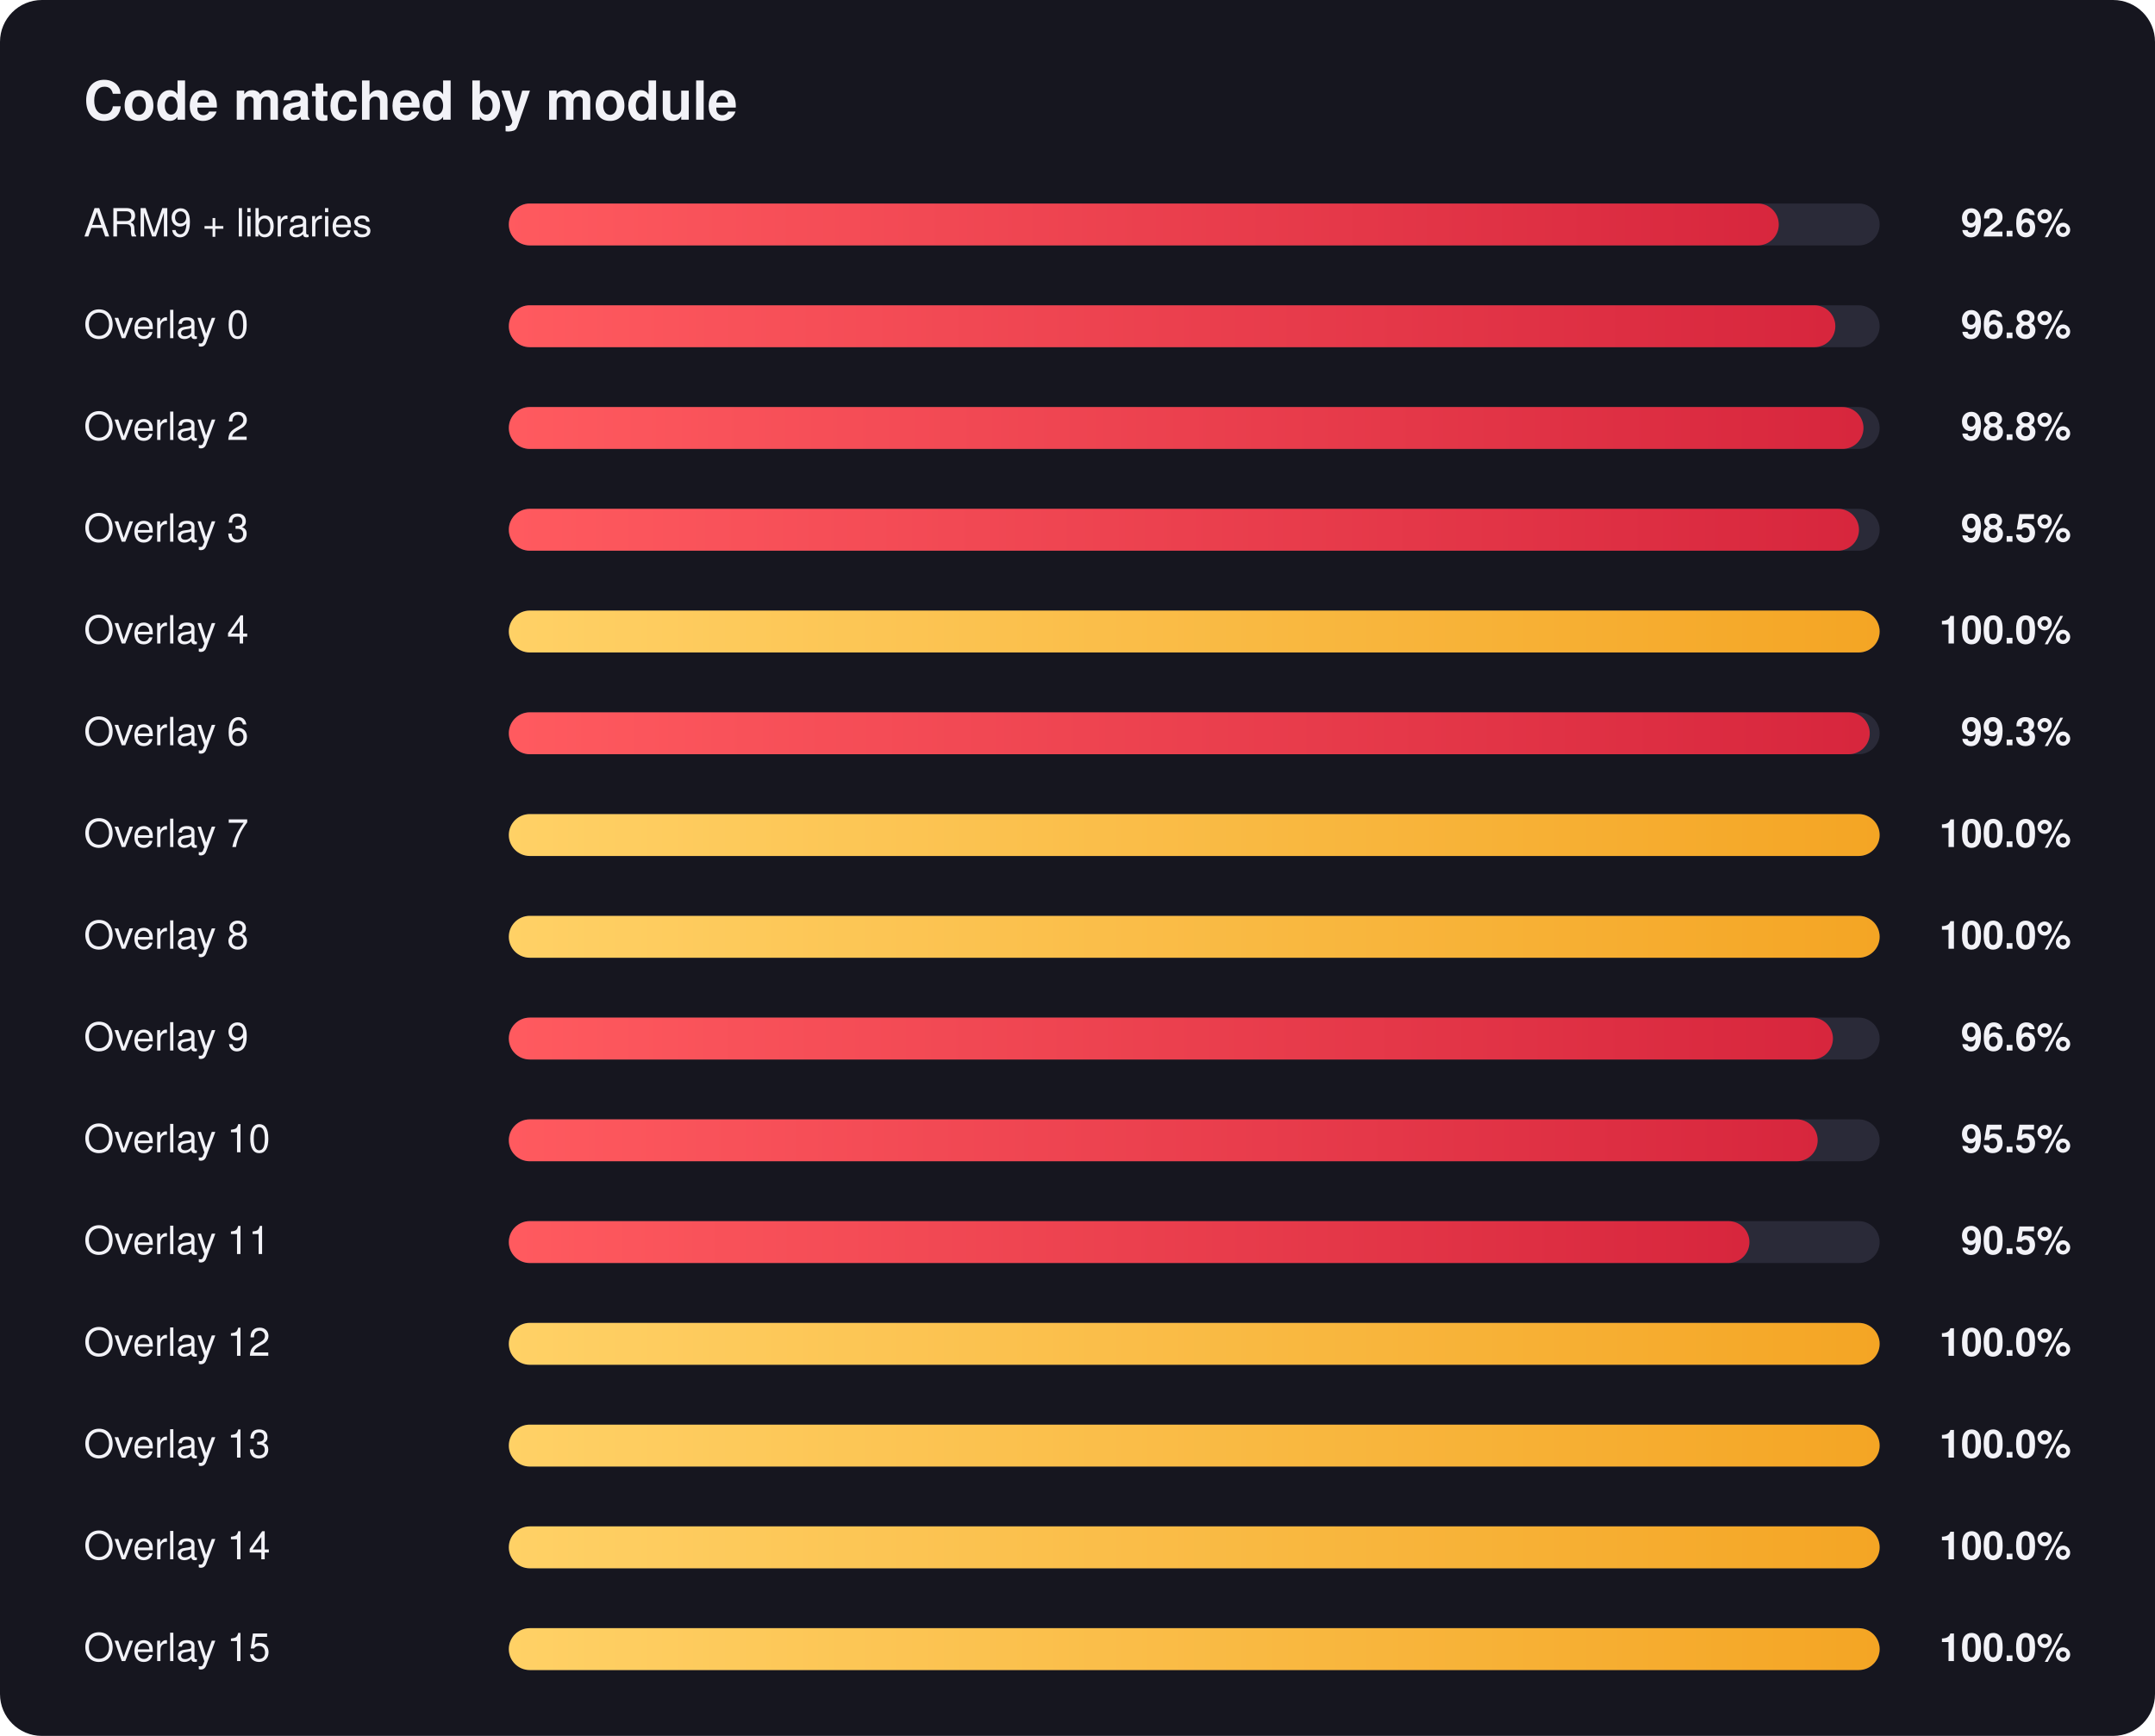
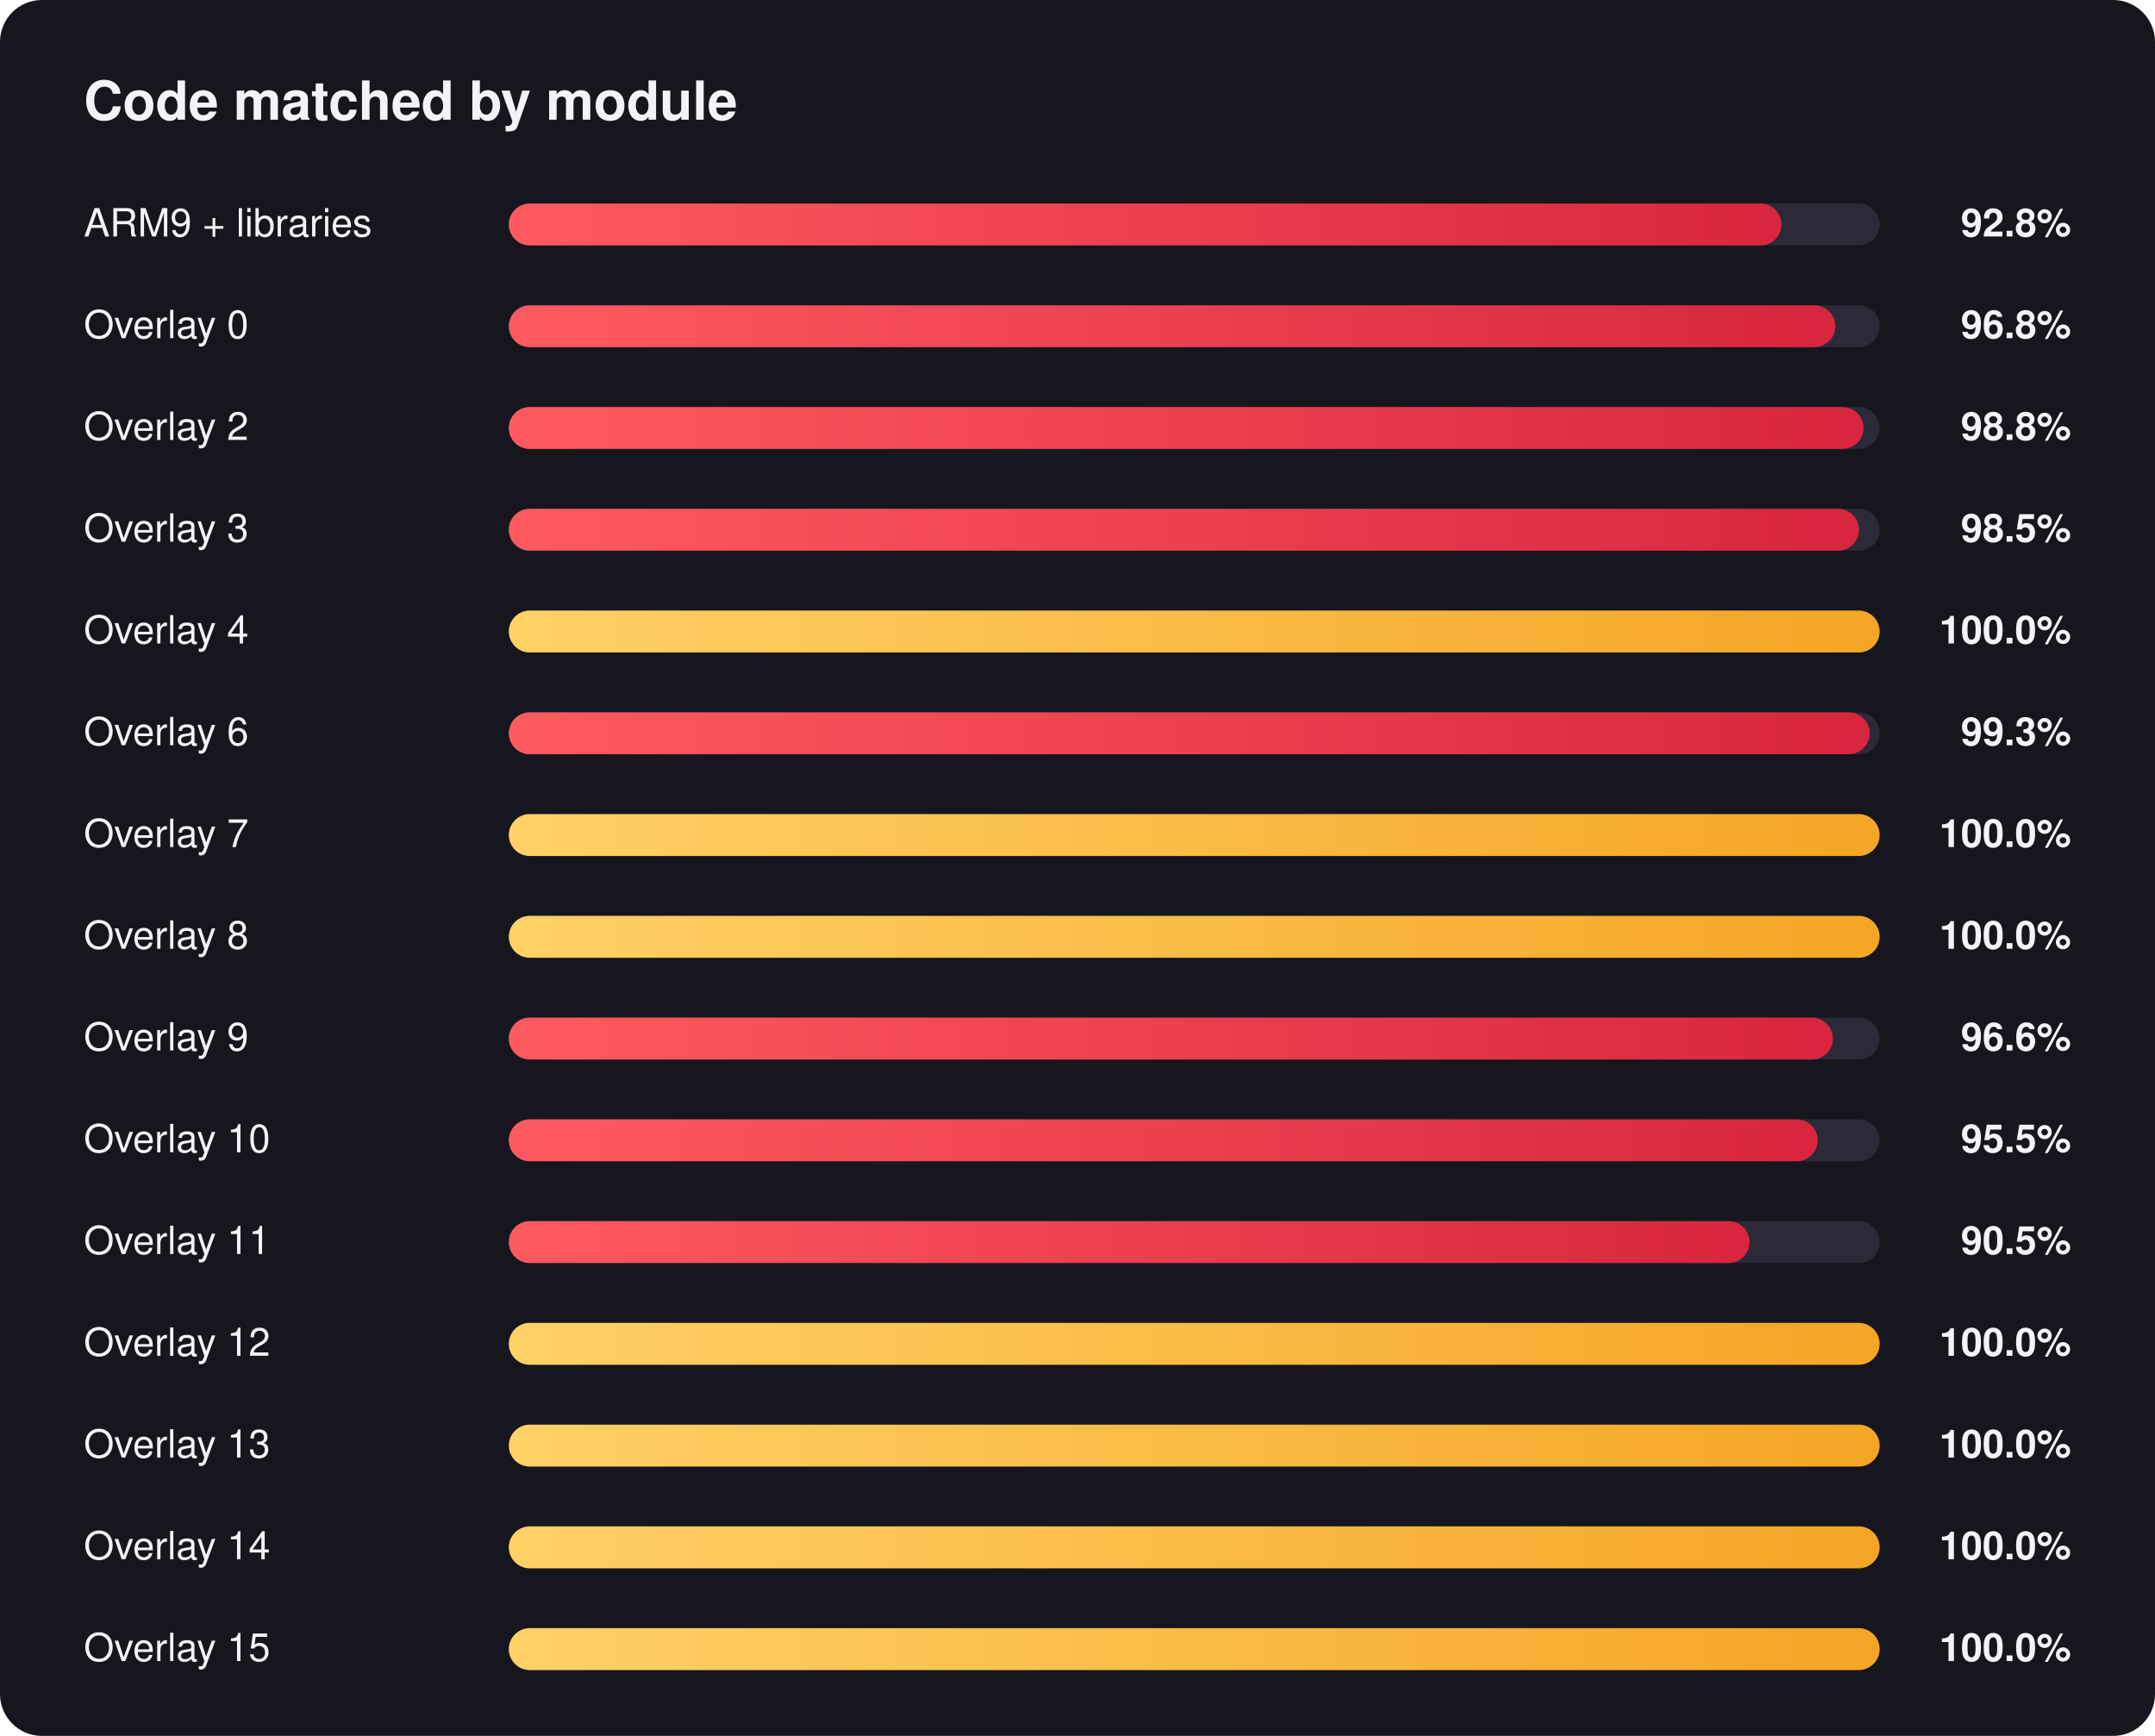
<svg xmlns="http://www.w3.org/2000/svg" width="720" height="580" viewBox="0 0 720 580" font-family="Segoe UI, Helvetica, Arial, sans-serif">
  <defs>
    <linearGradient id="red" x1="0" x2="1" y1="0" y2="0">
      <stop offset="0" stop-color="#ff5a5f" />
      <stop offset="1" stop-color="#d7263d" />
    </linearGradient>
    <linearGradient id="gold" x1="0" x2="1" y1="0" y2="0">
      <stop offset="0" stop-color="#ffd166" />
      <stop offset="1" stop-color="#f4a524" />
    </linearGradient>
  </defs>
  <rect width="720" height="580" rx="14" fill="#16161f" />
  <text x="28" y="40" fill="#f2f2f7" font-size="18" font-weight="700">Code matched by module</text>
  <text x="28" y="79" fill="#f2f2f7" font-size="13">ARM9 + libraries</text>
-   <text x="692" y="79" fill="#f2f2f7" font-size="13" font-weight="600" text-anchor="end">92.6%</text>
+   <text x="692" y="79" fill="#f2f2f7" font-size="13" font-weight="600" text-anchor="end">92.8%</text>
  <rect x="170" y="68" width="458" height="14" rx="7.0" fill="#2a2a38" />
-   <rect x="170" y="68" width="424.3" height="14" rx="7.0" fill="url(#red)" />
+   <rect x="170" y="68" width="425.2" height="14" rx="7.0" fill="url(#red)" />
  <text x="28" y="113" fill="#f2f2f7" font-size="13">Overlay 0</text>
  <text x="692" y="113" fill="#f2f2f7" font-size="13" font-weight="600" text-anchor="end">96.8%</text>
  <rect x="170" y="102" width="458" height="14" rx="7.0" fill="#2a2a38" />
  <rect x="170" y="102" width="443.2" height="14" rx="7.0" fill="url(#red)" />
  <text x="28" y="147" fill="#f2f2f7" font-size="13">Overlay 2</text>
  <text x="692" y="147" fill="#f2f2f7" font-size="13" font-weight="600" text-anchor="end">98.8%</text>
  <rect x="170" y="136" width="458" height="14" rx="7.0" fill="#2a2a38" />
  <rect x="170" y="136" width="452.6" height="14" rx="7.0" fill="url(#red)" />
  <text x="28" y="181" fill="#f2f2f7" font-size="13">Overlay 3</text>
  <text x="692" y="181" fill="#f2f2f7" font-size="13" font-weight="600" text-anchor="end">98.5%</text>
  <rect x="170" y="170" width="458" height="14" rx="7.0" fill="#2a2a38" />
  <rect x="170" y="170" width="451.1" height="14" rx="7.0" fill="url(#red)" />
  <text x="28" y="215" fill="#f2f2f7" font-size="13">Overlay 4</text>
  <text x="692" y="215" fill="#f2f2f7" font-size="13" font-weight="600" text-anchor="end">100.0%</text>
  <rect x="170" y="204" width="458" height="14" rx="7.0" fill="#2a2a38" />
  <rect x="170" y="204" width="458.0" height="14" rx="7.0" fill="url(#gold)" />
  <text x="28" y="249" fill="#f2f2f7" font-size="13">Overlay 6</text>
  <text x="692" y="249" fill="#f2f2f7" font-size="13" font-weight="600" text-anchor="end">99.3%</text>
  <rect x="170" y="238" width="458" height="14" rx="7.0" fill="#2a2a38" />
  <rect x="170" y="238" width="454.7" height="14" rx="7.0" fill="url(#red)" />
  <text x="28" y="283" fill="#f2f2f7" font-size="13">Overlay 7</text>
  <text x="692" y="283" fill="#f2f2f7" font-size="13" font-weight="600" text-anchor="end">100.0%</text>
  <rect x="170" y="272" width="458" height="14" rx="7.0" fill="#2a2a38" />
  <rect x="170" y="272" width="458.0" height="14" rx="7.0" fill="url(#gold)" />
  <text x="28" y="317" fill="#f2f2f7" font-size="13">Overlay 8</text>
  <text x="692" y="317" fill="#f2f2f7" font-size="13" font-weight="600" text-anchor="end">100.0%</text>
  <rect x="170" y="306" width="458" height="14" rx="7.0" fill="#2a2a38" />
  <rect x="170" y="306" width="458.0" height="14" rx="7.0" fill="url(#gold)" />
  <text x="28" y="351" fill="#f2f2f7" font-size="13">Overlay 9</text>
  <text x="692" y="351" fill="#f2f2f7" font-size="13" font-weight="600" text-anchor="end">96.6%</text>
  <rect x="170" y="340" width="458" height="14" rx="7.0" fill="#2a2a38" />
  <rect x="170" y="340" width="442.4" height="14" rx="7.0" fill="url(#red)" />
  <text x="28" y="385" fill="#f2f2f7" font-size="13">Overlay 10</text>
  <text x="692" y="385" fill="#f2f2f7" font-size="13" font-weight="600" text-anchor="end">95.5%</text>
  <rect x="170" y="374" width="458" height="14" rx="7.0" fill="#2a2a38" />
  <rect x="170" y="374" width="437.3" height="14" rx="7.0" fill="url(#red)" />
  <text x="28" y="419" fill="#f2f2f7" font-size="13">Overlay 11</text>
  <text x="692" y="419" fill="#f2f2f7" font-size="13" font-weight="600" text-anchor="end">90.5%</text>
  <rect x="170" y="408" width="458" height="14" rx="7.0" fill="#2a2a38" />
  <rect x="170" y="408" width="414.5" height="14" rx="7.0" fill="url(#red)" />
  <text x="28" y="453" fill="#f2f2f7" font-size="13">Overlay 12</text>
  <text x="692" y="453" fill="#f2f2f7" font-size="13" font-weight="600" text-anchor="end">100.0%</text>
  <rect x="170" y="442" width="458" height="14" rx="7.0" fill="#2a2a38" />
  <rect x="170" y="442" width="458.0" height="14" rx="7.0" fill="url(#gold)" />
  <text x="28" y="487" fill="#f2f2f7" font-size="13">Overlay 13</text>
  <text x="692" y="487" fill="#f2f2f7" font-size="13" font-weight="600" text-anchor="end">100.0%</text>
  <rect x="170" y="476" width="458" height="14" rx="7.0" fill="#2a2a38" />
  <rect x="170" y="476" width="458.0" height="14" rx="7.0" fill="url(#gold)" />
  <text x="28" y="521" fill="#f2f2f7" font-size="13">Overlay 14</text>
  <text x="692" y="521" fill="#f2f2f7" font-size="13" font-weight="600" text-anchor="end">100.0%</text>
  <rect x="170" y="510" width="458" height="14" rx="7.0" fill="#2a2a38" />
  <rect x="170" y="510" width="458.0" height="14" rx="7.0" fill="url(#gold)" />
  <text x="28" y="555" fill="#f2f2f7" font-size="13">Overlay 15</text>
  <text x="692" y="555" fill="#f2f2f7" font-size="13" font-weight="600" text-anchor="end">100.0%</text>
  <rect x="170" y="544" width="458" height="14" rx="7.0" fill="#2a2a38" />
  <rect x="170" y="544" width="458.0" height="14" rx="7.0" fill="url(#gold)" />
</svg>
